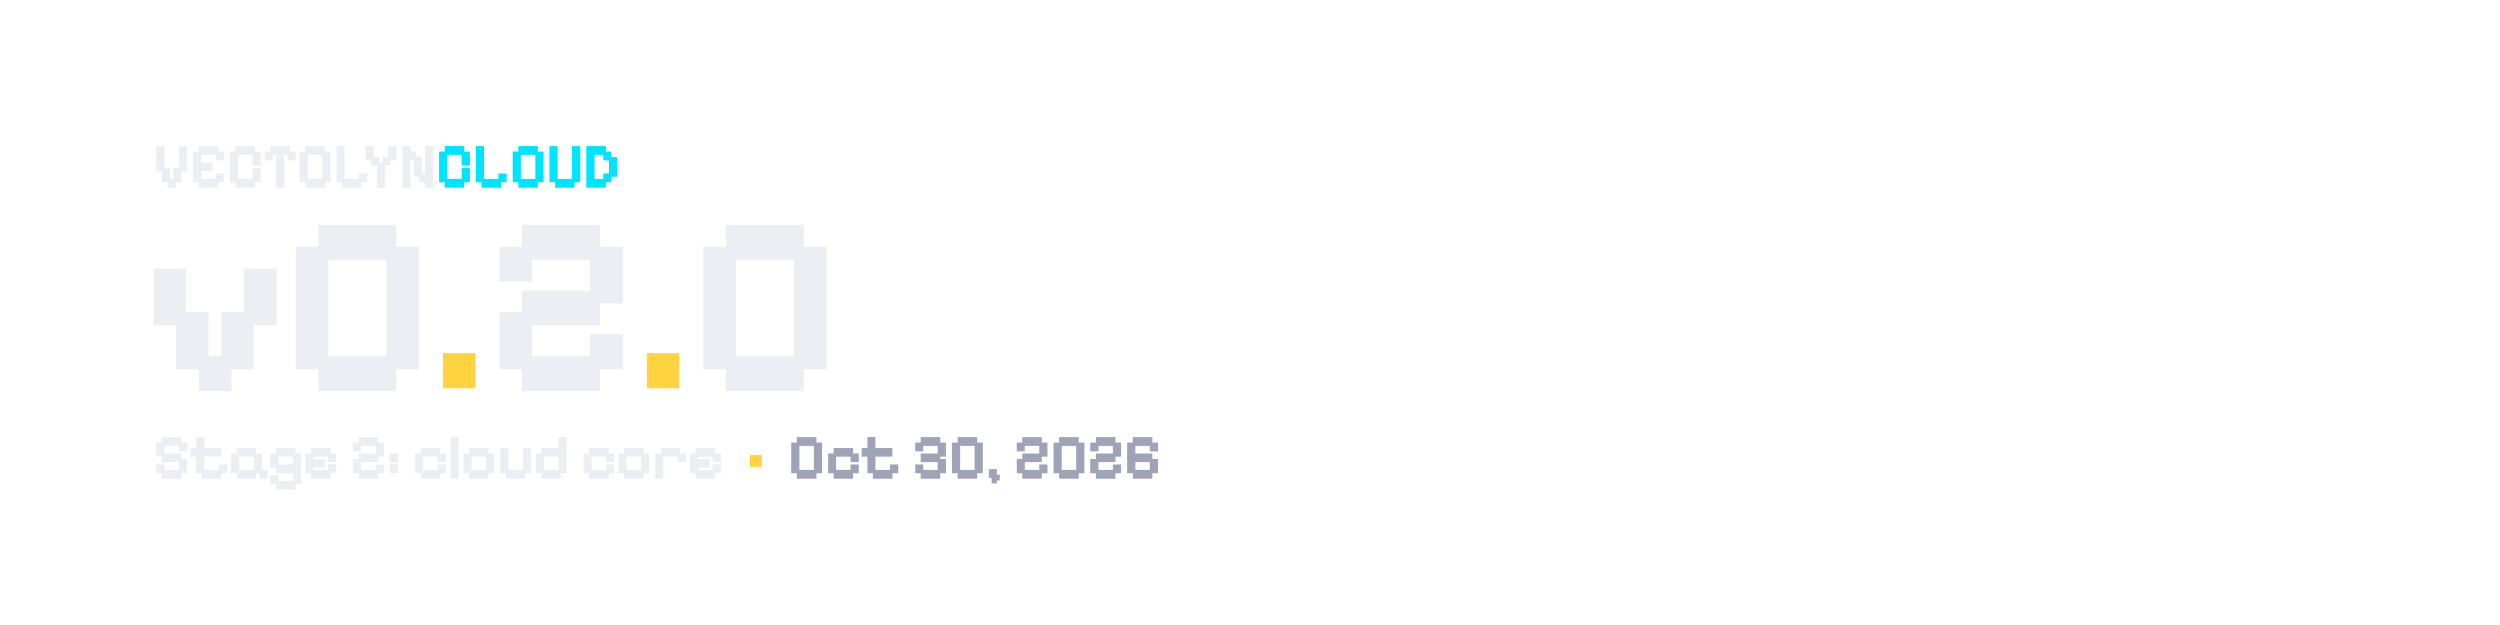
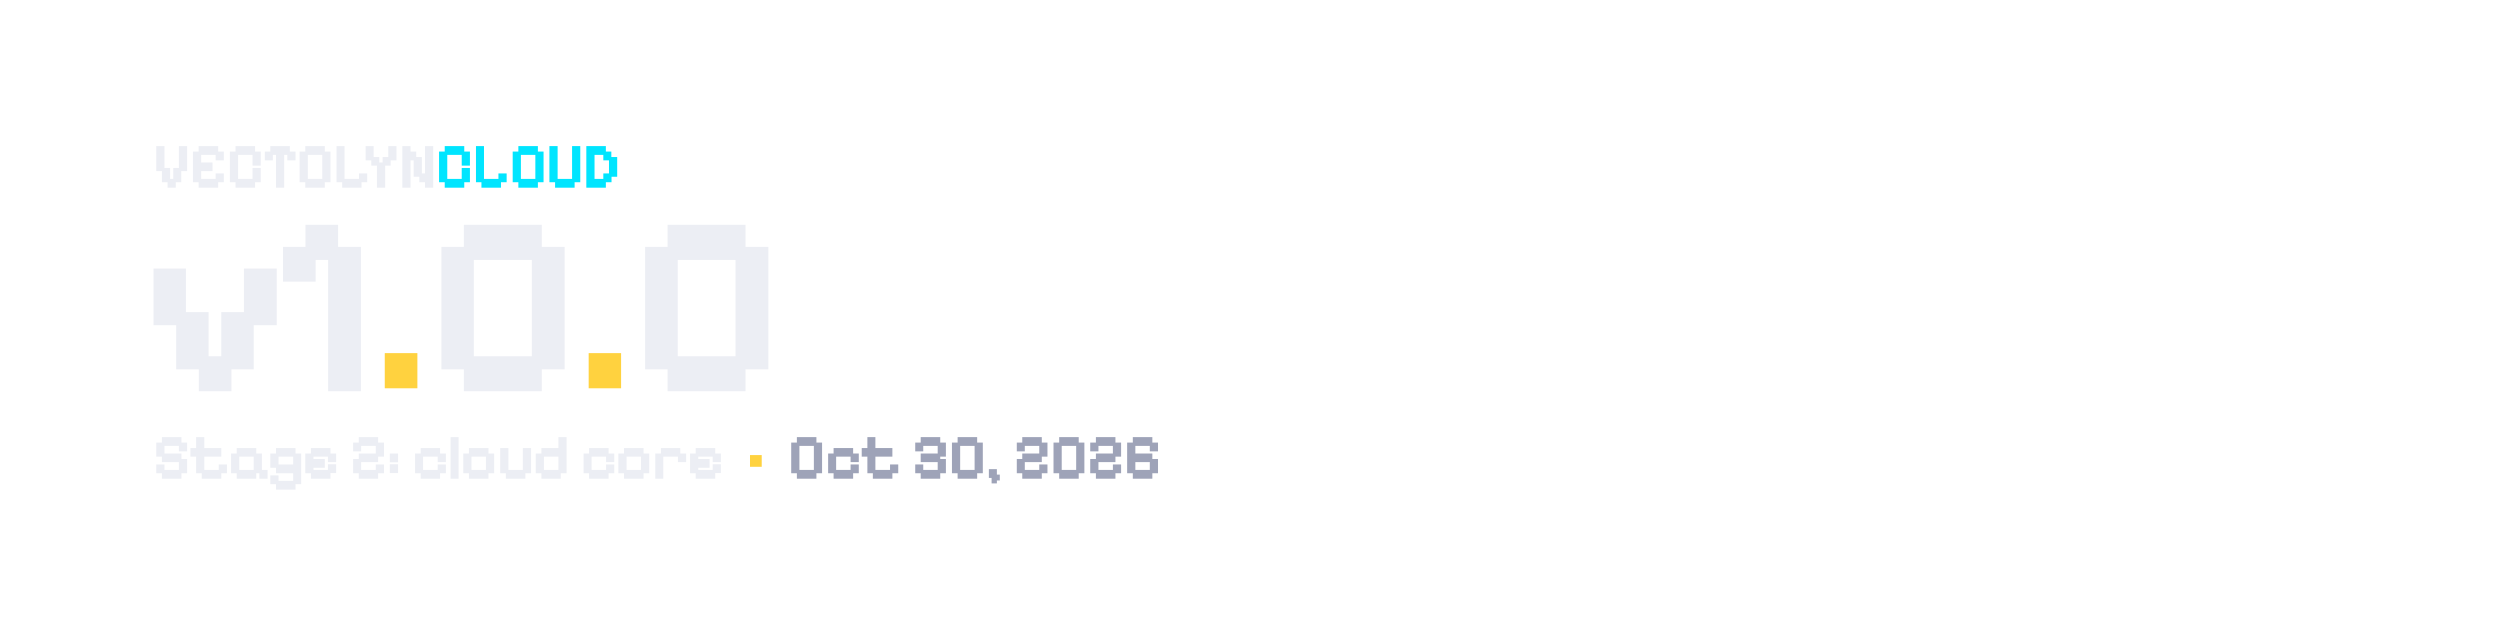
- <svg xmlns="http://www.w3.org/2000/svg" viewBox="0 0 1280 320" width="1280" height="320" role="img" aria-label="VectolynCloud v0.2.0 release, text layer">
+ <svg xmlns="http://www.w3.org/2000/svg" viewBox="0 0 1280 320" width="1280" height="320" role="img" aria-label="VectolynCloud v1.0.0 release, text layer">
  <g id="slot-wordmark">
    <path d="M85.8 96.1V93.3H82.9V87.6H80V74.8H84.2V86H87.1V91.6H88.7V86H91.6V74.8H95.8V87.6H92.8V93.3H90V96.1Z M101.7 96.1V93.3H98.8V77.6H101.7V74.8H111.7V77.6H114.6V82.1H110.4V79.3H103V83.2H108.8V87.6H103V91.6H110.4V88.8H114.6V93.3H111.7V96.1Z M120.6 96.1V93.3H117.7V77.6H120.6V74.8H130.6V77.6H133.5V84.8H129.3V79.3H121.9V91.6H129.3V86H133.5V93.3H130.6V96.1Z M141.3 96.1V79.3H139.7V82.1H135.6V77.6H138.4V74.8H148.4V77.6H151.3V82.1H147.1V79.3H145.5V96.1Z M156.3 96.1V93.3H153.4V77.6H156.3V74.8H166.3V77.6H169.2V93.3H166.3V96.1ZM157.6 91.6H165V79.3H157.6Z M175.2 96.1V93.3H172.3V74.8H176.4V91.6H183.8V88.8H188V93.3H185.1V96.1Z M193 96.1V84.8H190.1V82.1H187.2V74.8H191.3V80.4H194.2V83.2H195.9V80.4H198.8V74.8H203V82.1H200V84.8H197.2V96.1Z M206 96.1V74.8H210.2V77.6H213.1V80.4H216V88.8H217.6V74.8H221.8V96.1H217.6V93.3H214.7V90.5H211.8V82.1H210.2V96.1Z" fill="#ECEEF4" />
    <path d="M227.7 96.1V93.3H224.8V77.6H227.7V74.8H237.7V77.6H240.6V84.8H236.4V79.3H229V91.6H236.4V86H240.6V93.3H237.7V96.1Z M246.5 96.1V93.3H243.7V74.8H247.8V91.6H255.2V88.8H259.4V93.3H256.5V96.1Z M265.4 96.1V93.3H262.5V77.6H265.4V74.8H275.4V77.6H278.3V93.3H275.4V96.1ZM266.7 91.6H274.1V79.3H266.7Z M284.2 96.1V93.3H281.3V74.8H285.5V91.6H292.9V74.8H297.1V93.3H294.2V96.1Z M300.2 96.1V74.8H310.2V77.6H313V80.4H316V90.5H313.1V93.3H310.2V96.1ZM304.4 91.6H308.9V88.8H311.8V82.1H308.9V79.3H304.4Z" fill="#00E5FF" />
  </g>
  <g id="slot-version" data-u="12">
-     <path d="M101.8 200.3V189.1H90.2V166.5H78.6V137.5H95.2V159.8H106.8V182.4H113.3V159.8H124.9V137.5H141.7V166.5H129.9V189.1H118.5V200.3Z M163 200.3V189.1H151.5V126.4H163V115.1H202.9V126.4H214.6V189.1H202.9V200.3ZM168.1 182.4H197.8V133.1H168.1Z M267.3 200.3V189.1H255.8V159.8H267.3V148.8H302.1V133.1H272.4V144.2H255.8V126.4H267.3V115.1H307.2V126.4H318.9V155.4H307.2V166.5H272.4V182.4H302.1V171.1H318.9V189.1H307.2V200.3Z M371.6 200.3V189.1H360.1V126.4H371.6V115.1H411.5V126.4H423.2V189.1H411.5V200.3ZM376.8 182.4H406.4V133.1H376.8Z" fill="#ECEEF4" />
-     <path d="M226.8 198.8V180.8H243.5V198.8Z M331.2 198.8V180.8H347.8V198.8Z" fill="#FFD23F" />
+     <path d="M101.8 200.3V189.1H90.2V166.5H78.6V137.5H95.2V159.8H106.8V182.4H113.3V159.8H124.9V137.5H141.7V166.5H129.9V189.1H118.5V200.3Z M168 200.3V133.1H161.6V144.2H144.9V126.4H156.4V115.1H173.1V126.4H184.8V200.3Z M237.5 200.3V189.1H226V126.4H237.5V115.1H277.4V126.4H289.1V189.1H277.4V200.3ZM242.6 182.4H272.3V133.1H242.6Z M341.8 200.3V189.1H330.3V126.4H341.8V115.1H381.7V126.4H393.4V189.1H381.7V200.3ZM347 182.4H376.6V133.1H347Z" fill="#ECEEF4" />
+     <path d="M197 198.8V180.8H213.7V198.8Z M301.4 198.8V180.8H318V198.8Z" fill="#FFD23F" />
  </g>
  <g id="slot-title">
    <path d="M82.9 245.1V242.3H80V237.8H84.2V240.6H91.6V236.6H82.9V233.8H80V226.6H82.9V223.8H92.9V226.6H95.8V231.1H91.6V228.3H84.2V232.2H92.9V235H95.8V242.3H92.9V245.1Z M103.3 245.1V242.3H100.4V233.8H97.5V229.4H100.4V223.8H104.6V229.4H113.3V233.8H104.6V240.6H112V237.8H116.2V242.3H113.3V245.1Z M121.2 245.1V242.3H118.3V232.2H121.2V229.4H131.2V232.2H134.1V240.6H137V245.1H132.8V242.3H131.2V245.1ZM122.5 240.6H129.9V233.8H122.5Z M141.3 250.7V247.9H138.4V243.4H142.6V246.2H150.1V242.3H141.3V239.5H138.4V232.2H141.3V229.4H151.3V232.2H154.2V247.9H151.3V250.7ZM142.6 237.8H150.1V233.8H142.6Z M159.2 245.1V242.3H156.3V232.2H159.2V229.4H169.2V232.2H172.1V236.6H167.9V233.8H160.5V235H166.3V239.5H160.5V240.6H167.9V237.7H172.1V242.2H169.2V245.1Z M183.7 245.1V242.3H180.8V235H183.7V232.2H192.4V228.3H184.9V231.1H180.8V226.6H183.7V223.8H193.6V226.6H196.6V233.8H193.6V236.6H184.9V240.6H192.4V237.8H196.6V242.3H193.6V245.1Z M199.6 242.2V237.7H203.8V242.2ZM199.6 236.7V232.2H203.8V236.7Z M215.4 245.1V242.3H212.5V232.2H215.4V229.4H225.3V232.2H228.3V236.6H224.1V233.8H216.6V240.6H224.1V237.8H228.3V242.3H225.3V245.1Z M230.7 245.1V223.8H234.8V245.1Z M240.1 245.1V242.3H237.2V232.2H240.1V229.4H250.1V232.2H253V242.3H250.1V245.1ZM241.4 240.6H248.8V233.8H241.4Z M259 245.1V242.3H256.1V229.4H260.3V240.6H267.7V229.4H271.9V242.3H269V245.1Z M277.2 245.1V242.3H274.3V232.2H277.2V229.4H285.9V223.8H290.1V242.3H287.1V245.1ZM278.5 240.6H285.9V233.8H278.5Z M301.6 245.1V242.3H298.8V232.2H301.6V229.4H311.6V232.2H314.5V236.6H310.3V233.8H302.9V240.6H310.3V237.8H314.5V242.3H311.6V245.1Z M319.5 245.1V242.3H316.6V232.2H319.5V229.4H329.5V232.2H332.4V242.3H329.5V245.1ZM320.8 240.6H328.2V233.8H320.8Z M335.5 245.1V232.2H338.4V229.4H348.3V232.2H351.3V236.6H347.1V233.8H339.6V245.1Z M356.2 245.1V242.3H353.3V232.2H356.2V229.4H366.2V232.2H369.1V236.6H364.9V233.8H357.5V235H363.3V239.5H357.5V240.6H364.9V237.7H369.1V242.2H366.2V245.1Z" fill="#ECEEF4" />
  </g>
  <rect x="384" y="233" width="6" height="6" fill="#FFD23F" />
  <g id="slot-date">
    <path d="M408 245.1V242.3H405.1V226.6H408V223.8H418V226.6H420.9V242.3H418V245.1ZM409.3 240.6H416.7V228.3H409.3Z M426.8 245.1V242.3H424V232.2H426.8V229.4H436.8V232.2H439.7V236.6H435.5V233.8H428.1V240.6H435.5V237.8H439.7V242.3H436.8V245.1Z M446.9 245.1V242.3H444.1V233.8H441.2V229.4H444.1V223.8H448.2V229.4H456.9V233.8H448.2V240.6H455.7V237.8H459.9V242.3H456.9V245.1Z M471.4 245.1V242.3H468.6V237.8H472.7V240.6H480.1V236.6H471.4V232.2H480.1V228.3H472.7V231.1H468.6V226.6H471.4V223.8H481.4V226.6H484.3V233.8H481.4V235H484.3V242.3H481.4V245.1Z M490.3 245.1V242.3H487.4V226.6H490.3V223.8H500.3V226.6H503.2V242.3H500.3V245.1ZM491.6 240.6H499V228.3H491.6Z M507.7 247.5V246V245.4V244.7H506.3V240.2H510.4V243H511.9V246H510.4V247.5Z M523.4 245.1V242.3H520.6V235H523.4V232.2H532.1V228.3H524.7V231.1H520.6V226.6H523.4V223.8H533.4V226.6H536.3V233.8H533.4V236.6H524.7V240.6H532.1V237.8H536.3V242.3H533.4V245.1Z M542.3 245.1V242.3H539.4V226.6H542.3V223.8H552.3V226.6H555.2V242.3H552.3V245.1ZM543.6 240.6H551V228.3H543.6Z M561.1 245.1V242.3H558.2V235H561.1V232.2H569.8V228.3H562.4V231.1H558.2V226.6H561.1V223.8H571.1V226.6H574V233.8H571.1V236.6H562.4V240.6H569.8V237.8H574V242.3H571.1V245.1Z M580 245.1V242.3H577.1V226.6H580V223.8H590V226.6H592.9V231.1H588.7V228.3H581.3V232.2H590V235H592.9V242.3H590V245.1ZM581.3 240.6H588.7V236.6H581.3Z" fill="#9EA3B8" />
  </g>
</svg>
